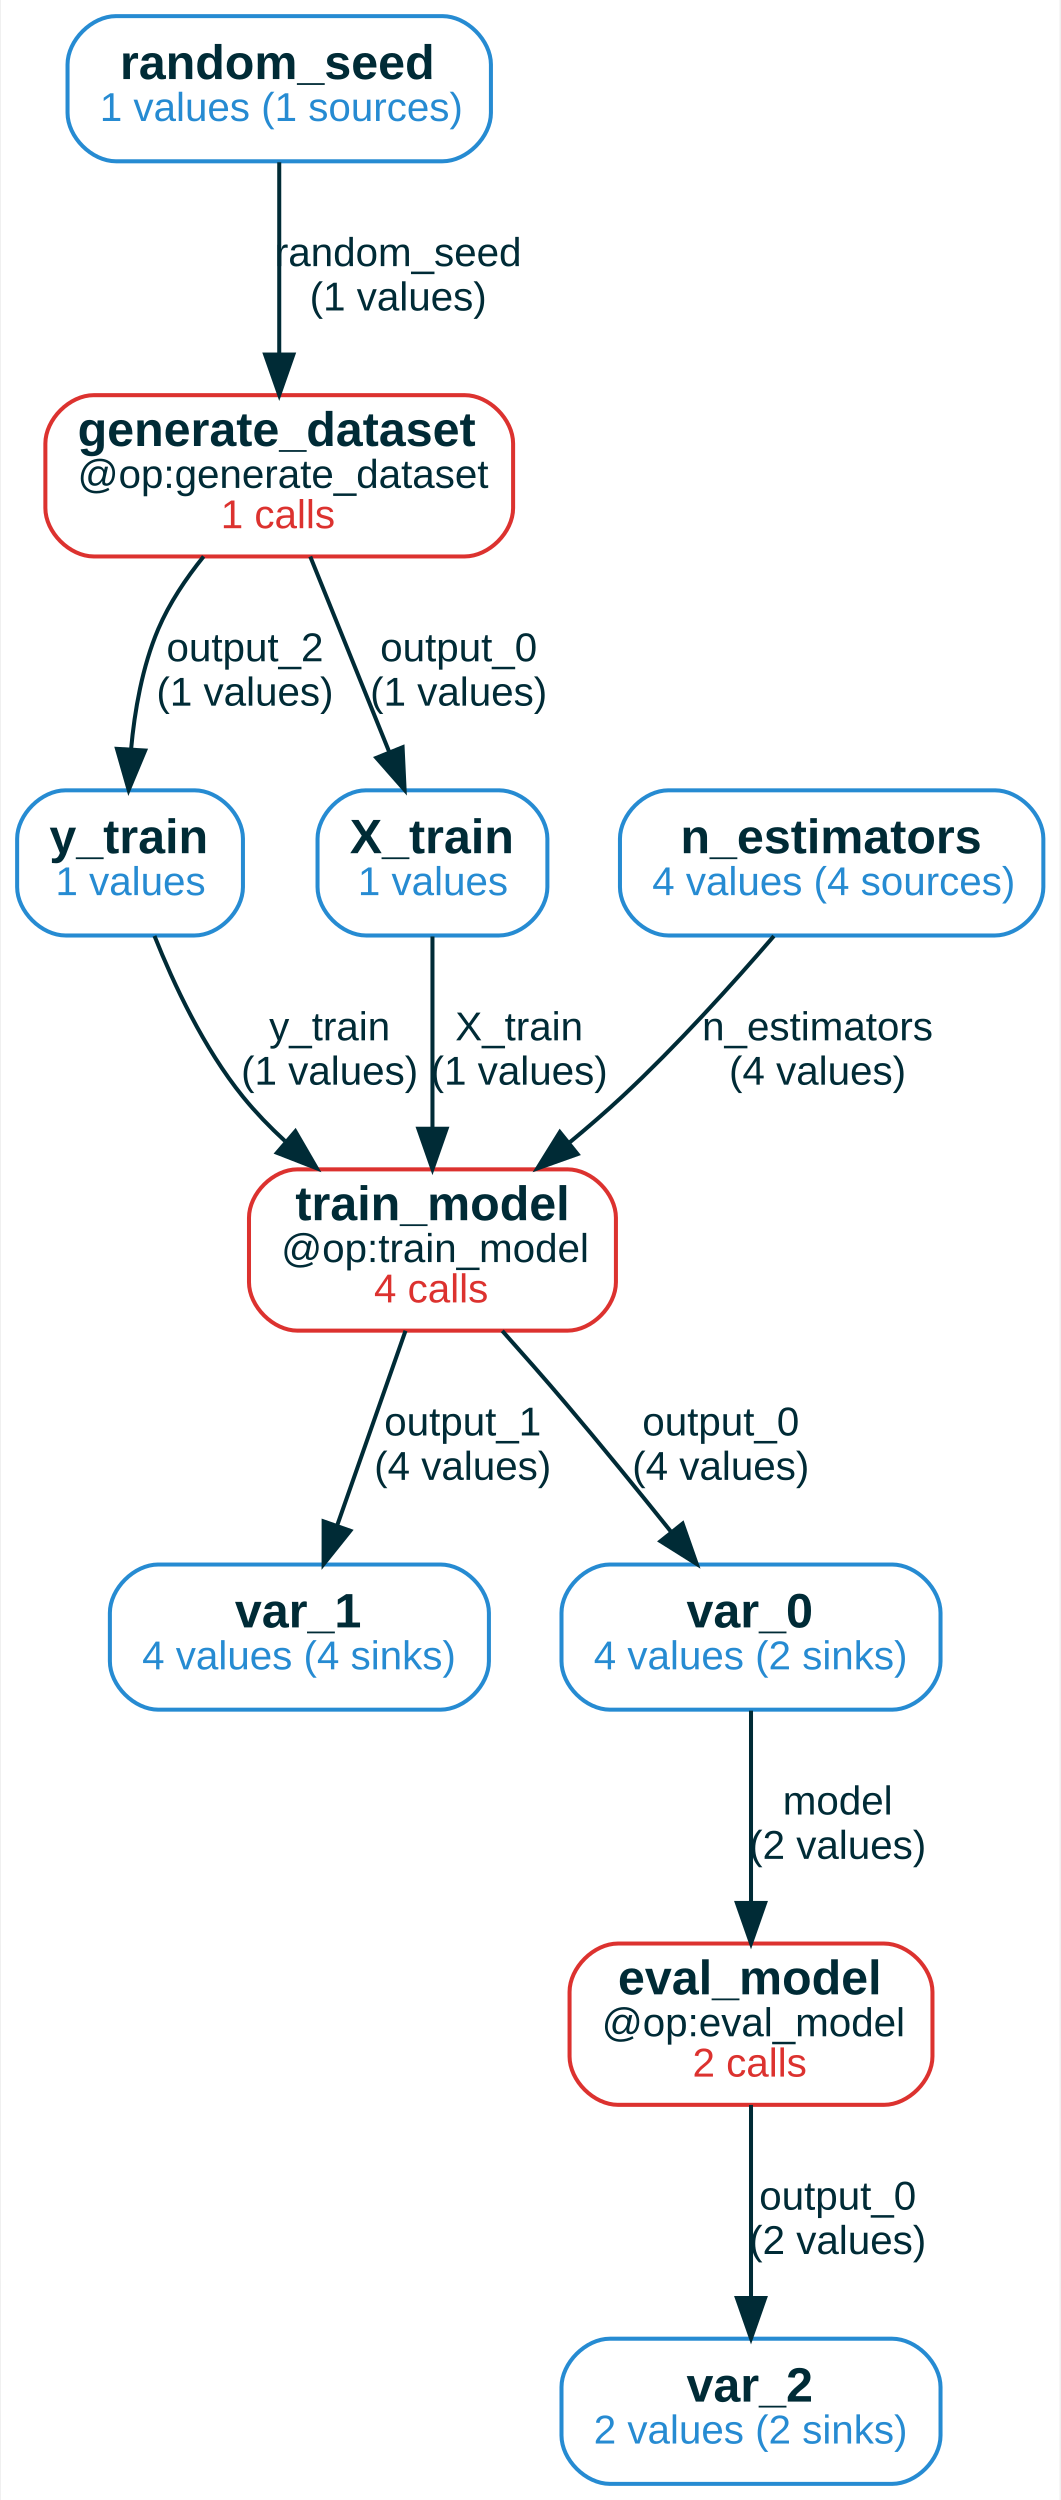
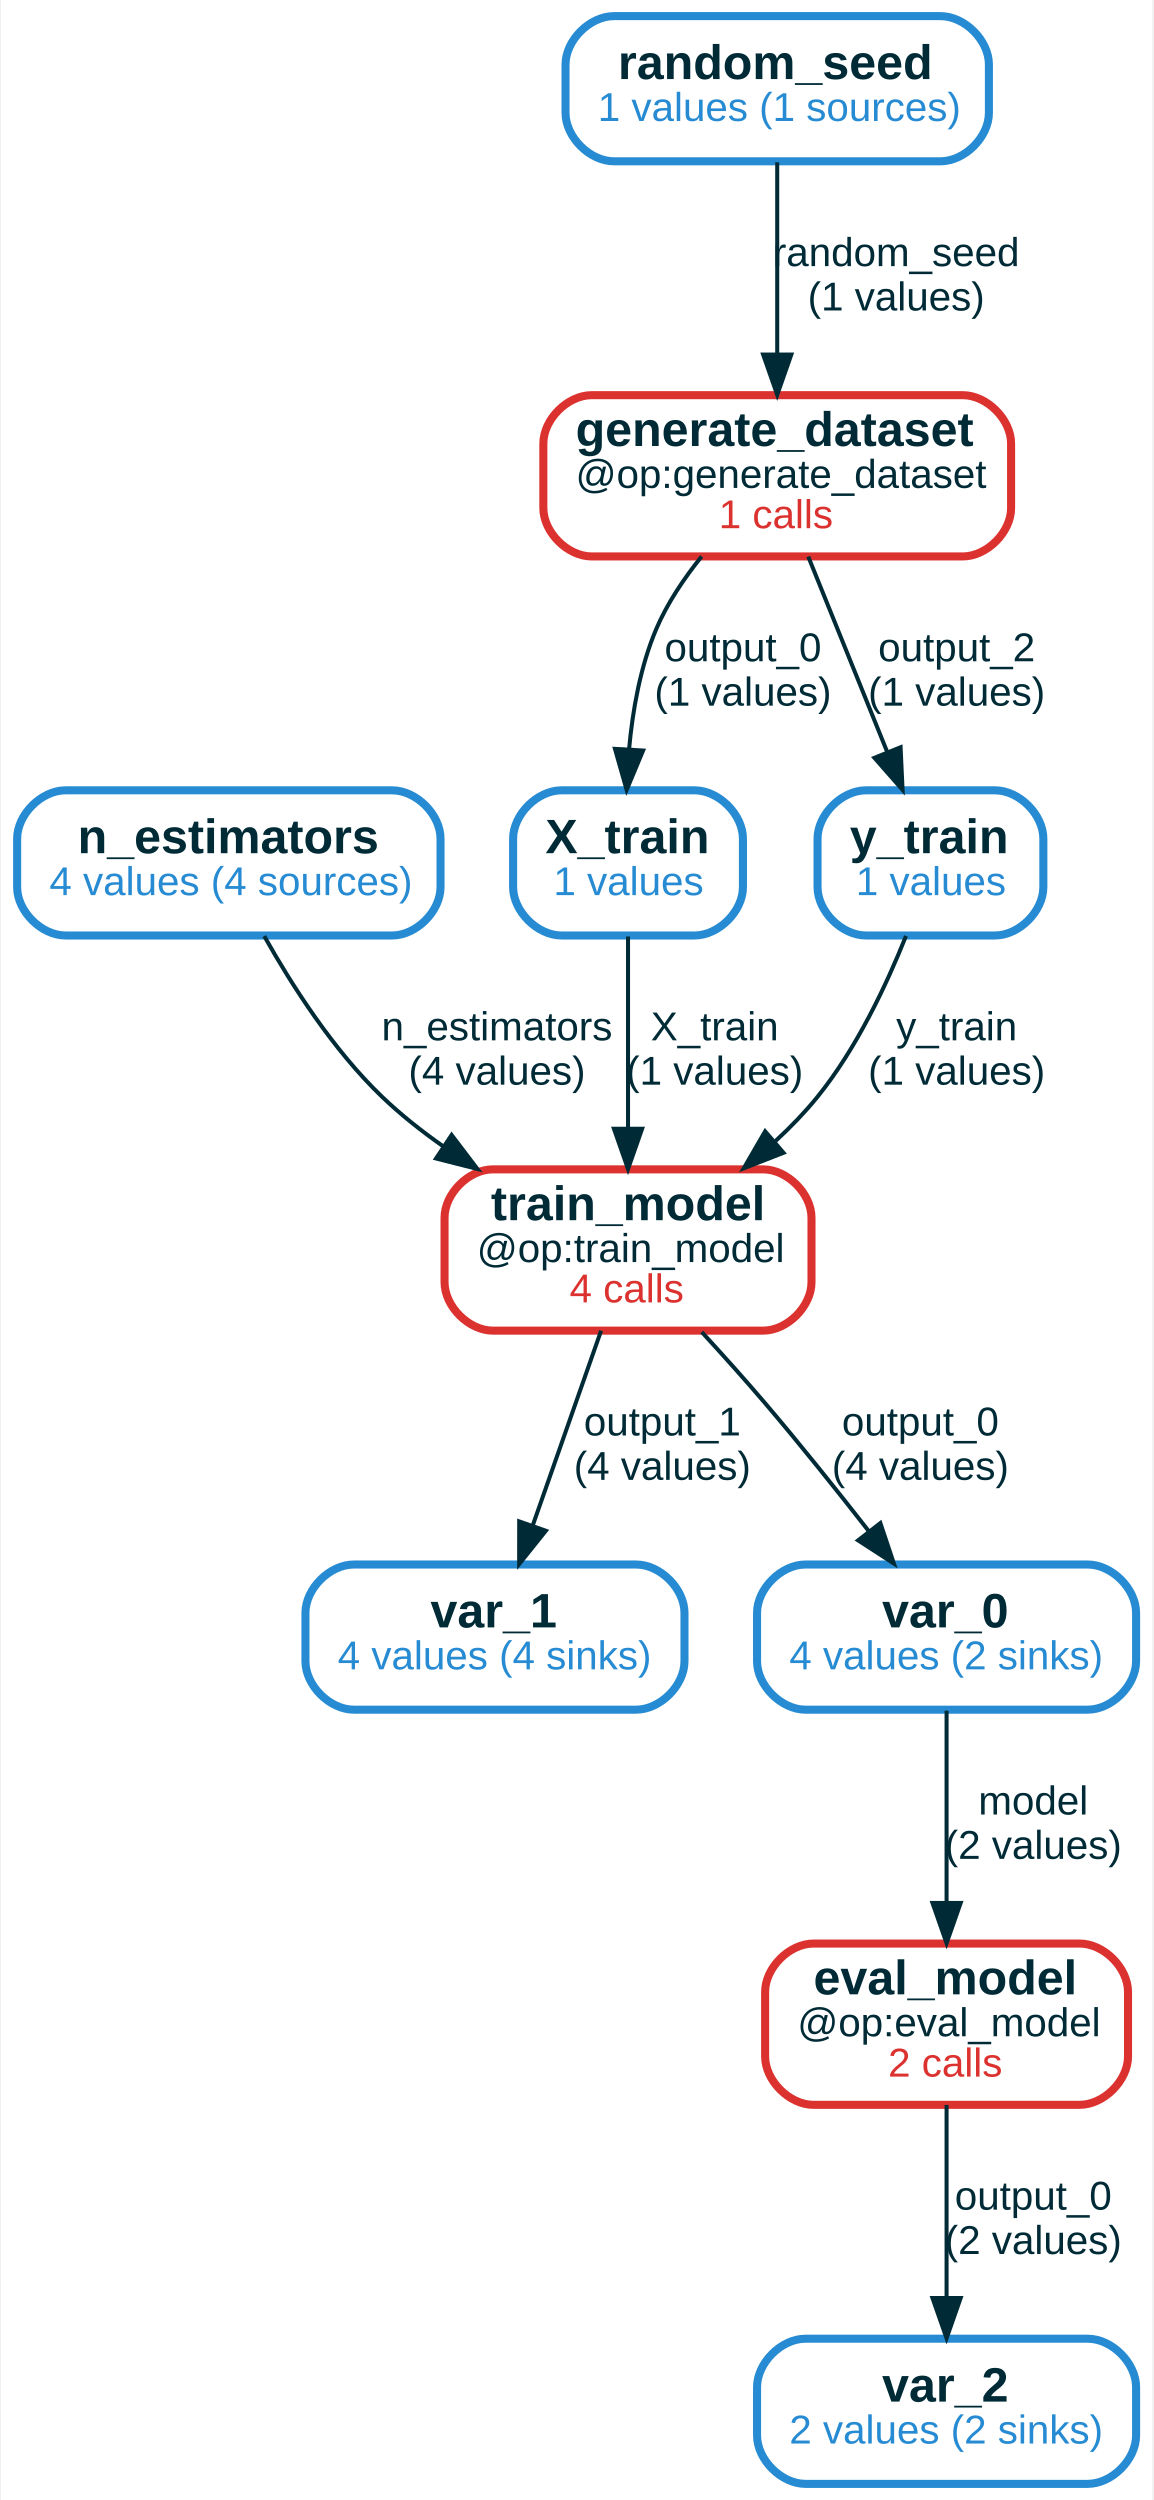
- <svg xmlns="http://www.w3.org/2000/svg" width="263pt" height="620pt" viewBox="0.00 0.00 262.50 620.00">
+ <svg xmlns="http://www.w3.org/2000/svg" width="286pt" height="620pt" viewBox="0.00 0.00 285.50 620.00">
  <g id="graph0" class="graph" transform="scale(1 1) rotate(0) translate(4 616)">
-     <polygon fill="white" stroke="transparent" points="-4,4 -4,-616 258.5,-616 258.5,4 -4,4" />
+     <polygon fill="white" stroke="transparent" points="-4,4 -4,-616 281.5,-616 281.5,4 -4,4" />
    <g id="node1" class="node">
-       <path fill="none" stroke="#268bd2" d="M105.5,-612C105.5,-612 24.5,-612 24.5,-612 18.5,-612 12.5,-606 12.5,-600 12.5,-600 12.5,-588 12.5,-588 12.5,-582 18.5,-576 24.5,-576 24.5,-576 105.5,-576 105.5,-576 111.5,-576 117.5,-582 117.5,-588 117.5,-588 117.5,-600 117.5,-600 117.5,-606 111.5,-612 105.5,-612" />
-       <text text-anchor="start" x="25.5" y="-596.4" font-family="Liberation Sans,Helvetica,Arial,sans-serif" font-weight="bold" font-size="12.00" fill="#002b36">random_seed</text>
-       <text text-anchor="start" x="20.5" y="-586" font-family="Liberation Sans,Helvetica,Arial,sans-serif" font-size="10.00" fill="#268bd2">1 values (1 sources)</text>
+       <path fill="none" stroke="#268bd2" stroke-width="2" d="M168,-420C168,-420 135,-420 135,-420 129,-420 123,-414 123,-408 123,-408 123,-396 123,-396 123,-390 129,-384 135,-384 135,-384 168,-384 168,-384 174,-384 180,-390 180,-396 180,-396 180,-408 180,-408 180,-414 174,-420 168,-420" />
+       <text text-anchor="start" x="131" y="-404.4" font-family="Liberation Sans,Helvetica,Arial,sans-serif" font-weight="bold" font-size="12.00" fill="#002b36">X_train</text>
+       <text text-anchor="start" x="133" y="-394" font-family="Liberation Sans,Helvetica,Arial,sans-serif" font-size="10.00" fill="#268bd2">1 values</text>
+     </g>
+     <g id="node9" class="node">
+       <path fill="none" stroke="#dc322f" stroke-width="2" d="M185,-326C185,-326 118,-326 118,-326 112,-326 106,-320 106,-314 106,-314 106,-298 106,-298 106,-292 112,-286 118,-286 118,-286 185,-286 185,-286 191,-286 197,-292 197,-298 197,-298 197,-314 197,-314 197,-320 191,-326 185,-326" />
+       <text text-anchor="start" x="117.5" y="-313.4" font-family="Liberation Sans,Helvetica,Arial,sans-serif" font-weight="bold" font-size="12.00" fill="#002b36">train_model</text>
+       <text text-anchor="start" x="114" y="-303" font-family="Liberation Sans,Helvetica,Arial,sans-serif" font-size="10.00" fill="#002b36">@op:train_model</text>
+       <text text-anchor="start" x="137" y="-293" font-family="Liberation Sans,Helvetica,Arial,sans-serif" font-size="10.00" fill="#dc322f">4 calls</text>
+     </g>
+     <g id="edge3" class="edge">
+       <path fill="none" stroke="#002b36" d="M151.5,-383.76C151.5,-370.5 151.5,-351.86 151.5,-336.27" />
+       <polygon fill="#002b36" stroke="#002b36" points="155,-336.07 151.5,-326.07 148,-336.07 155,-336.07" />
+       <text text-anchor="middle" x="173" y="-358" font-family="Liberation Sans,Helvetica,Arial,sans-serif" font-size="10.00" fill="#002b36">X_train</text>
+       <text text-anchor="middle" x="173" y="-347" font-family="Liberation Sans,Helvetica,Arial,sans-serif" font-size="10.00" fill="#002b36">(1 values)</text>
+     </g>
+     <g id="node2" class="node">
+       <path fill="none" stroke="#268bd2" stroke-width="2" d="M265.5,-36C265.5,-36 195.5,-36 195.5,-36 189.5,-36 183.5,-30 183.5,-24 183.5,-24 183.5,-12 183.5,-12 183.5,-6 189.5,0 195.5,0 195.5,0 265.5,0 265.5,0 271.5,0 277.5,-6 277.5,-12 277.5,-12 277.5,-24 277.5,-24 277.5,-30 271.5,-36 265.5,-36" />
+       <text text-anchor="start" x="214.5" y="-20.4" font-family="Liberation Sans,Helvetica,Arial,sans-serif" font-weight="bold" font-size="12.00" fill="#002b36">var_2</text>
+       <text text-anchor="start" x="191.5" y="-10" font-family="Liberation Sans,Helvetica,Arial,sans-serif" font-size="10.00" fill="#268bd2">2 values (2 sinks)</text>
+     </g>
+     <g id="node3" class="node">
+       <path fill="none" stroke="#268bd2" stroke-width="2" d="M93,-420C93,-420 12,-420 12,-420 6,-420 0,-414 0,-408 0,-408 0,-396 0,-396 0,-390 6,-384 12,-384 12,-384 93,-384 93,-384 99,-384 105,-390 105,-396 105,-396 105,-408 105,-408 105,-414 99,-420 93,-420" />
+       <text text-anchor="start" x="15" y="-404.4" font-family="Liberation Sans,Helvetica,Arial,sans-serif" font-weight="bold" font-size="12.00" fill="#002b36">n_estimators</text>
+       <text text-anchor="start" x="8" y="-394" font-family="Liberation Sans,Helvetica,Arial,sans-serif" font-size="10.00" fill="#268bd2">4 values (4 sources)</text>
+     </g>
+     <g id="edge4" class="edge">
+       <path fill="none" stroke="#002b36" d="M61.28,-383.85C68.09,-371.71 78.39,-355.6 90.5,-344 95.08,-339.61 100.26,-335.5 105.63,-331.73" />
+       <polygon fill="#002b36" stroke="#002b36" points="107.75,-334.53 114.16,-326.09 103.88,-328.69 107.75,-334.53" />
+       <text text-anchor="middle" x="119" y="-358" font-family="Liberation Sans,Helvetica,Arial,sans-serif" font-size="10.00" fill="#002b36">n_estimators</text>
+       <text text-anchor="middle" x="119" y="-347" font-family="Liberation Sans,Helvetica,Arial,sans-serif" font-size="10.00" fill="#002b36">(4 values)</text>
+     </g>
+     <g id="node4" class="node">
+       <path fill="none" stroke="#268bd2" stroke-width="2" d="M153.5,-228C153.5,-228 83.5,-228 83.5,-228 77.5,-228 71.5,-222 71.5,-216 71.5,-216 71.5,-204 71.5,-204 71.5,-198 77.5,-192 83.5,-192 83.5,-192 153.5,-192 153.5,-192 159.5,-192 165.5,-198 165.5,-204 165.5,-204 165.5,-216 165.5,-216 165.5,-222 159.5,-228 153.5,-228" />
+       <text text-anchor="start" x="102.5" y="-212.4" font-family="Liberation Sans,Helvetica,Arial,sans-serif" font-weight="bold" font-size="12.00" fill="#002b36">var_1</text>
+       <text text-anchor="start" x="79.5" y="-202" font-family="Liberation Sans,Helvetica,Arial,sans-serif" font-size="10.00" fill="#268bd2">4 values (4 sinks)</text>
+     </g>
+     <g id="node5" class="node">
+       <path fill="none" stroke="#268bd2" stroke-width="2" d="M242.5,-420C242.5,-420 210.5,-420 210.5,-420 204.5,-420 198.5,-414 198.5,-408 198.5,-408 198.5,-396 198.5,-396 198.5,-390 204.5,-384 210.5,-384 210.5,-384 242.5,-384 242.5,-384 248.5,-384 254.5,-390 254.5,-396 254.5,-396 254.5,-408 254.5,-408 254.5,-414 248.5,-420 242.5,-420" />
+       <text text-anchor="start" x="206.5" y="-404.4" font-family="Liberation Sans,Helvetica,Arial,sans-serif" font-weight="bold" font-size="12.00" fill="#002b36">y_train</text>
+       <text text-anchor="start" x="208" y="-394" font-family="Liberation Sans,Helvetica,Arial,sans-serif" font-size="10.00" fill="#268bd2">1 values</text>
+     </g>
+     <g id="edge5" class="edge">
+       <path fill="none" stroke="#002b36" d="M220.44,-383.89C215.67,-371.92 208.21,-356 198.5,-344 195.4,-340.17 191.83,-336.48 188.07,-333.02" />
+       <polygon fill="#002b36" stroke="#002b36" points="190.06,-330.11 180.19,-326.26 185.5,-335.43 190.06,-330.11" />
+       <text text-anchor="middle" x="233" y="-358" font-family="Liberation Sans,Helvetica,Arial,sans-serif" font-size="10.00" fill="#002b36">y_train</text>
+       <text text-anchor="middle" x="233" y="-347" font-family="Liberation Sans,Helvetica,Arial,sans-serif" font-size="10.00" fill="#002b36">(1 values)</text>
+     </g>
+     <g id="node6" class="node">
+       <path fill="none" stroke="#268bd2" stroke-width="2" d="M229,-612C229,-612 148,-612 148,-612 142,-612 136,-606 136,-600 136,-600 136,-588 136,-588 136,-582 142,-576 148,-576 148,-576 229,-576 229,-576 235,-576 241,-582 241,-588 241,-588 241,-600 241,-600 241,-606 235,-612 229,-612" />
+       <text text-anchor="start" x="149" y="-596.4" font-family="Liberation Sans,Helvetica,Arial,sans-serif" font-weight="bold" font-size="12.00" fill="#002b36">random_seed</text>
+       <text text-anchor="start" x="144" y="-586" font-family="Liberation Sans,Helvetica,Arial,sans-serif" font-size="10.00" fill="#268bd2">1 values (1 sources)</text>
+     </g>
+     <g id="node10" class="node">
+       <path fill="none" stroke="#dc322f" stroke-width="2" d="M234.5,-518C234.5,-518 142.5,-518 142.5,-518 136.5,-518 130.5,-512 130.5,-506 130.5,-506 130.5,-490 130.5,-490 130.5,-484 136.5,-478 142.5,-478 142.5,-478 234.5,-478 234.5,-478 240.5,-478 246.5,-484 246.5,-490 246.5,-490 246.5,-506 246.5,-506 246.5,-512 240.5,-518 234.5,-518" />
+       <text text-anchor="start" x="138.5" y="-505.4" font-family="Liberation Sans,Helvetica,Arial,sans-serif" font-weight="bold" font-size="12.00" fill="#002b36">generate_dataset</text>
+       <text text-anchor="start" x="138.5" y="-495" font-family="Liberation Sans,Helvetica,Arial,sans-serif" font-size="10.00" fill="#002b36">@op:generate_dataset</text>
+       <text text-anchor="start" x="174" y="-485" font-family="Liberation Sans,Helvetica,Arial,sans-serif" font-size="10.00" fill="#dc322f">1 calls</text>
+     </g>
+     <g id="edge9" class="edge">
+       <path fill="none" stroke="#002b36" d="M188.5,-575.76C188.5,-562.5 188.5,-543.86 188.5,-528.27" />
+       <polygon fill="#002b36" stroke="#002b36" points="192,-528.07 188.5,-518.07 185,-528.07 192,-528.07" />
+       <text text-anchor="middle" x="218" y="-550" font-family="Liberation Sans,Helvetica,Arial,sans-serif" font-size="10.00" fill="#002b36">random_seed</text>
+       <text text-anchor="middle" x="218" y="-539" font-family="Liberation Sans,Helvetica,Arial,sans-serif" font-size="10.00" fill="#002b36">(1 values)</text>
+     </g>
+     <g id="node7" class="node">
+       <path fill="none" stroke="#268bd2" stroke-width="2" d="M265.5,-228C265.5,-228 195.5,-228 195.5,-228 189.5,-228 183.5,-222 183.5,-216 183.5,-216 183.5,-204 183.5,-204 183.5,-198 189.5,-192 195.5,-192 195.5,-192 265.5,-192 265.5,-192 271.5,-192 277.5,-198 277.5,-204 277.5,-204 277.5,-216 277.5,-216 277.5,-222 271.5,-228 265.5,-228" />
+       <text text-anchor="start" x="214.5" y="-212.4" font-family="Liberation Sans,Helvetica,Arial,sans-serif" font-weight="bold" font-size="12.00" fill="#002b36">var_0</text>
+       <text text-anchor="start" x="191.5" y="-202" font-family="Liberation Sans,Helvetica,Arial,sans-serif" font-size="10.00" fill="#268bd2">4 values (2 sinks)</text>
    </g>
    <g id="node8" class="node">
-       <path fill="none" stroke="#dc322f" d="M111,-518C111,-518 19,-518 19,-518 13,-518 7,-512 7,-506 7,-506 7,-490 7,-490 7,-484 13,-478 19,-478 19,-478 111,-478 111,-478 117,-478 123,-484 123,-490 123,-490 123,-506 123,-506 123,-512 117,-518 111,-518" />
-       <text text-anchor="start" x="15" y="-505.4" font-family="Liberation Sans,Helvetica,Arial,sans-serif" font-weight="bold" font-size="12.00" fill="#002b36">generate_dataset</text>
-       <text text-anchor="start" x="15" y="-495" font-family="Liberation Sans,Helvetica,Arial,sans-serif" font-size="10.00" fill="#002b36">@op:generate_dataset</text>
-       <text text-anchor="start" x="50.5" y="-485" font-family="Liberation Sans,Helvetica,Arial,sans-serif" font-size="10.00" fill="#dc322f">1 calls</text>
-     </g>
-     <g id="edge9" class="edge">
-       <path fill="none" stroke="#002b36" d="M65,-575.76C65,-562.5 65,-543.86 65,-528.27" />
-       <polygon fill="#002b36" stroke="#002b36" points="68.5,-528.07 65,-518.07 61.5,-528.07 68.5,-528.07" />
-       <text text-anchor="middle" x="94.5" y="-550" font-family="Liberation Sans,Helvetica,Arial,sans-serif" font-size="10.00" fill="#002b36">random_seed</text>
-       <text text-anchor="middle" x="94.5" y="-539" font-family="Liberation Sans,Helvetica,Arial,sans-serif" font-size="10.00" fill="#002b36">(1 values)</text>
-     </g>
-     <g id="node2" class="node">
-       <path fill="none" stroke="#268bd2" d="M105,-228C105,-228 35,-228 35,-228 29,-228 23,-222 23,-216 23,-216 23,-204 23,-204 23,-198 29,-192 35,-192 35,-192 105,-192 105,-192 111,-192 117,-198 117,-204 117,-204 117,-216 117,-216 117,-222 111,-228 105,-228" />
-       <text text-anchor="start" x="54" y="-212.4" font-family="Liberation Sans,Helvetica,Arial,sans-serif" font-weight="bold" font-size="12.00" fill="#002b36">var_1</text>
-       <text text-anchor="start" x="31" y="-202" font-family="Liberation Sans,Helvetica,Arial,sans-serif" font-size="10.00" fill="#268bd2">4 values (4 sinks)</text>
-     </g>
-     <g id="node3" class="node">
-       <path fill="none" stroke="#268bd2" d="M44,-420C44,-420 12,-420 12,-420 6,-420 0,-414 0,-408 0,-408 0,-396 0,-396 0,-390 6,-384 12,-384 12,-384 44,-384 44,-384 50,-384 56,-390 56,-396 56,-396 56,-408 56,-408 56,-414 50,-420 44,-420" />
-       <text text-anchor="start" x="8" y="-404.4" font-family="Liberation Sans,Helvetica,Arial,sans-serif" font-weight="bold" font-size="12.00" fill="#002b36">y_train</text>
-       <text text-anchor="start" x="9.5" y="-394" font-family="Liberation Sans,Helvetica,Arial,sans-serif" font-size="10.00" fill="#268bd2">1 values</text>
-     </g>
-     <g id="node10" class="node">
-       <path fill="none" stroke="#dc322f" d="M136.5,-326C136.5,-326 69.5,-326 69.5,-326 63.5,-326 57.5,-320 57.5,-314 57.5,-314 57.5,-298 57.5,-298 57.5,-292 63.5,-286 69.5,-286 69.5,-286 136.5,-286 136.5,-286 142.5,-286 148.5,-292 148.5,-298 148.5,-298 148.5,-314 148.5,-314 148.5,-320 142.5,-326 136.5,-326" />
-       <text text-anchor="start" x="69" y="-313.4" font-family="Liberation Sans,Helvetica,Arial,sans-serif" font-weight="bold" font-size="12.00" fill="#002b36">train_model</text>
-       <text text-anchor="start" x="65.5" y="-303" font-family="Liberation Sans,Helvetica,Arial,sans-serif" font-size="10.00" fill="#002b36">@op:train_model</text>
-       <text text-anchor="start" x="88.5" y="-293" font-family="Liberation Sans,Helvetica,Arial,sans-serif" font-size="10.00" fill="#dc322f">4 calls</text>
-     </g>
-     <g id="edge5" class="edge">
-       <path fill="none" stroke="#002b36" d="M34.06,-383.89C38.83,-371.92 46.29,-356 56,-344 59.1,-340.17 62.67,-336.48 66.43,-333.02" />
-       <polygon fill="#002b36" stroke="#002b36" points="69,-335.43 74.31,-326.26 64.44,-330.11 69,-335.43" />
-       <text text-anchor="middle" x="77.5" y="-358" font-family="Liberation Sans,Helvetica,Arial,sans-serif" font-size="10.00" fill="#002b36">y_train</text>
-       <text text-anchor="middle" x="77.5" y="-347" font-family="Liberation Sans,Helvetica,Arial,sans-serif" font-size="10.00" fill="#002b36">(1 values)</text>
-     </g>
-     <g id="node4" class="node">
-       <path fill="none" stroke="#268bd2" d="M119.5,-420C119.5,-420 86.5,-420 86.5,-420 80.5,-420 74.5,-414 74.5,-408 74.5,-408 74.5,-396 74.5,-396 74.5,-390 80.5,-384 86.5,-384 86.5,-384 119.5,-384 119.5,-384 125.5,-384 131.5,-390 131.5,-396 131.5,-396 131.5,-408 131.5,-408 131.5,-414 125.5,-420 119.5,-420" />
-       <text text-anchor="start" x="82.5" y="-404.4" font-family="Liberation Sans,Helvetica,Arial,sans-serif" font-weight="bold" font-size="12.00" fill="#002b36">X_train</text>
-       <text text-anchor="start" x="84.5" y="-394" font-family="Liberation Sans,Helvetica,Arial,sans-serif" font-size="10.00" fill="#268bd2">1 values</text>
-     </g>
-     <g id="edge3" class="edge">
-       <path fill="none" stroke="#002b36" d="M103,-383.76C103,-370.5 103,-351.86 103,-336.27" />
-       <polygon fill="#002b36" stroke="#002b36" points="106.5,-336.07 103,-326.07 99.5,-336.07 106.5,-336.07" />
-       <text text-anchor="middle" x="124.5" y="-358" font-family="Liberation Sans,Helvetica,Arial,sans-serif" font-size="10.00" fill="#002b36">X_train</text>
-       <text text-anchor="middle" x="124.5" y="-347" font-family="Liberation Sans,Helvetica,Arial,sans-serif" font-size="10.00" fill="#002b36">(1 values)</text>
-     </g>
-     <g id="node5" class="node">
-       <path fill="none" stroke="#268bd2" d="M217,-228C217,-228 147,-228 147,-228 141,-228 135,-222 135,-216 135,-216 135,-204 135,-204 135,-198 141,-192 147,-192 147,-192 217,-192 217,-192 223,-192 229,-198 229,-204 229,-204 229,-216 229,-216 229,-222 223,-228 217,-228" />
-       <text text-anchor="start" x="166" y="-212.4" font-family="Liberation Sans,Helvetica,Arial,sans-serif" font-weight="bold" font-size="12.00" fill="#002b36">var_0</text>
-       <text text-anchor="start" x="143" y="-202" font-family="Liberation Sans,Helvetica,Arial,sans-serif" font-size="10.00" fill="#268bd2">4 values (2 sinks)</text>
-     </g>
-     <g id="node9" class="node">
-       <path fill="none" stroke="#dc322f" d="M215,-134C215,-134 149,-134 149,-134 143,-134 137,-128 137,-122 137,-122 137,-106 137,-106 137,-100 143,-94 149,-94 149,-94 215,-94 215,-94 221,-94 227,-100 227,-106 227,-106 227,-122 227,-122 227,-128 221,-134 215,-134" />
-       <text text-anchor="start" x="149" y="-121.4" font-family="Liberation Sans,Helvetica,Arial,sans-serif" font-weight="bold" font-size="12.00" fill="#002b36">eval_model</text>
-       <text text-anchor="start" x="145" y="-111" font-family="Liberation Sans,Helvetica,Arial,sans-serif" font-size="10.00" fill="#002b36">@op:eval_model</text>
-       <text text-anchor="start" x="167.5" y="-101" font-family="Liberation Sans,Helvetica,Arial,sans-serif" font-size="10.00" fill="#dc322f">2 calls</text>
+       <path fill="none" stroke="#dc322f" stroke-width="2" d="M263.5,-134C263.5,-134 197.5,-134 197.5,-134 191.5,-134 185.5,-128 185.5,-122 185.5,-122 185.5,-106 185.5,-106 185.5,-100 191.5,-94 197.5,-94 197.5,-94 263.5,-94 263.5,-94 269.5,-94 275.5,-100 275.5,-106 275.5,-106 275.5,-122 275.5,-122 275.5,-128 269.5,-134 263.5,-134" />
+       <text text-anchor="start" x="197.5" y="-121.4" font-family="Liberation Sans,Helvetica,Arial,sans-serif" font-weight="bold" font-size="12.00" fill="#002b36">eval_model</text>
+       <text text-anchor="start" x="193.5" y="-111" font-family="Liberation Sans,Helvetica,Arial,sans-serif" font-size="10.00" fill="#002b36">@op:eval_model</text>
+       <text text-anchor="start" x="216" y="-101" font-family="Liberation Sans,Helvetica,Arial,sans-serif" font-size="10.00" fill="#dc322f">2 calls</text>
    </g>
    <g id="edge6" class="edge">
-       <path fill="none" stroke="#002b36" d="M182,-191.76C182,-178.5 182,-159.86 182,-144.27" />
-       <polygon fill="#002b36" stroke="#002b36" points="185.5,-144.07 182,-134.07 178.5,-144.07 185.5,-144.07" />
-       <text text-anchor="middle" x="203.5" y="-166" font-family="Liberation Sans,Helvetica,Arial,sans-serif" font-size="10.00" fill="#002b36">model</text>
-       <text text-anchor="middle" x="203.5" y="-155" font-family="Liberation Sans,Helvetica,Arial,sans-serif" font-size="10.00" fill="#002b36">(2 values)</text>
+       <path fill="none" stroke="#002b36" d="M230.5,-191.76C230.5,-178.5 230.5,-159.86 230.5,-144.27" />
+       <polygon fill="#002b36" stroke="#002b36" points="234,-144.07 230.5,-134.07 227,-144.07 234,-144.07" />
+       <text text-anchor="middle" x="252" y="-166" font-family="Liberation Sans,Helvetica,Arial,sans-serif" font-size="10.00" fill="#002b36">model</text>
+       <text text-anchor="middle" x="252" y="-155" font-family="Liberation Sans,Helvetica,Arial,sans-serif" font-size="10.00" fill="#002b36">(2 values)</text>
    </g>
-     <g id="node6" class="node">
-       <path fill="none" stroke="#268bd2" d="M242.5,-420C242.5,-420 161.5,-420 161.5,-420 155.5,-420 149.5,-414 149.5,-408 149.5,-408 149.5,-396 149.5,-396 149.5,-390 155.5,-384 161.5,-384 161.5,-384 242.5,-384 242.5,-384 248.5,-384 254.5,-390 254.5,-396 254.5,-396 254.5,-408 254.5,-408 254.5,-414 248.5,-420 242.5,-420" />
-       <text text-anchor="start" x="164.5" y="-404.4" font-family="Liberation Sans,Helvetica,Arial,sans-serif" font-weight="bold" font-size="12.00" fill="#002b36">n_estimators</text>
-       <text text-anchor="start" x="157.5" y="-394" font-family="Liberation Sans,Helvetica,Arial,sans-serif" font-size="10.00" fill="#268bd2">4 values (4 sources)</text>
+     <g id="edge10" class="edge">
+       <path fill="none" stroke="#002b36" d="M230.5,-93.98C230.5,-80.34 230.5,-61.75 230.5,-46.5" />
+       <polygon fill="#002b36" stroke="#002b36" points="234,-46.1 230.5,-36.1 227,-46.1 234,-46.1" />
+       <text text-anchor="middle" x="252" y="-68" font-family="Liberation Sans,Helvetica,Arial,sans-serif" font-size="10.00" fill="#002b36">output_0</text>
+       <text text-anchor="middle" x="252" y="-57" font-family="Liberation Sans,Helvetica,Arial,sans-serif" font-size="10.00" fill="#002b36">(2 values)</text>
    </g>
-     <g id="edge4" class="edge">
-       <path fill="none" stroke="#002b36" d="M187.67,-383.86C177.59,-372.17 163.54,-356.59 150,-344 145.91,-340.2 141.47,-336.36 137,-332.67" />
-       <polygon fill="#002b36" stroke="#002b36" points="138.98,-329.78 129,-326.23 134.59,-335.23 138.98,-329.78" />
-       <text text-anchor="middle" x="198.5" y="-358" font-family="Liberation Sans,Helvetica,Arial,sans-serif" font-size="10.00" fill="#002b36">n_estimators</text>
-       <text text-anchor="middle" x="198.5" y="-347" font-family="Liberation Sans,Helvetica,Arial,sans-serif" font-size="10.00" fill="#002b36">(4 values)</text>
+     <g id="edge2" class="edge">
+       <path fill="none" stroke="#002b36" d="M144.82,-285.98C139.94,-272.07 133.25,-253.03 127.84,-237.61" />
+       <polygon fill="#002b36" stroke="#002b36" points="131.12,-236.37 124.5,-228.1 124.51,-238.69 131.12,-236.37" />
+       <text text-anchor="middle" x="160" y="-260" font-family="Liberation Sans,Helvetica,Arial,sans-serif" font-size="10.00" fill="#002b36">output_1</text>
+       <text text-anchor="middle" x="160" y="-249" font-family="Liberation Sans,Helvetica,Arial,sans-serif" font-size="10.00" fill="#002b36">(4 values)</text>
    </g>
-     <g id="node7" class="node">
-       <path fill="none" stroke="#268bd2" d="M217,-36C217,-36 147,-36 147,-36 141,-36 135,-30 135,-24 135,-24 135,-12 135,-12 135,-6 141,0 147,0 147,0 217,0 217,0 223,0 229,-6 229,-12 229,-12 229,-24 229,-24 229,-30 223,-36 217,-36" />
-       <text text-anchor="start" x="166" y="-20.4" font-family="Liberation Sans,Helvetica,Arial,sans-serif" font-weight="bold" font-size="12.00" fill="#002b36">var_2</text>
-       <text text-anchor="start" x="143" y="-10" font-family="Liberation Sans,Helvetica,Arial,sans-serif" font-size="10.00" fill="#268bd2">2 values (2 sinks)</text>
+     <g id="edge1" class="edge">
+       <path fill="none" stroke="#002b36" d="M169.78,-285.66C174.95,-280.04 180.52,-273.84 185.5,-268 194.19,-257.8 203.42,-246.25 211.24,-236.23" />
+       <polygon fill="#002b36" stroke="#002b36" points="214.08,-238.28 217.44,-228.23 208.55,-233.99 214.08,-238.28" />
+       <text text-anchor="middle" x="224" y="-260" font-family="Liberation Sans,Helvetica,Arial,sans-serif" font-size="10.00" fill="#002b36">output_0</text>
+       <text text-anchor="middle" x="224" y="-249" font-family="Liberation Sans,Helvetica,Arial,sans-serif" font-size="10.00" fill="#002b36">(4 values)</text>
+     </g>
+     <g id="edge7" class="edge">
+       <path fill="none" stroke="#002b36" d="M169.75,-478C165.38,-472.57 161.22,-466.39 158.5,-460 154.55,-450.7 152.63,-439.83 151.75,-430.09" />
+       <polygon fill="#002b36" stroke="#002b36" points="155.24,-429.87 151.16,-420.1 148.26,-430.28 155.24,-429.87" />
+       <text text-anchor="middle" x="180" y="-452" font-family="Liberation Sans,Helvetica,Arial,sans-serif" font-size="10.00" fill="#002b36">output_0</text>
+       <text text-anchor="middle" x="180" y="-441" font-family="Liberation Sans,Helvetica,Arial,sans-serif" font-size="10.00" fill="#002b36">(1 values)</text>
    </g>
    <g id="edge8" class="edge">
-       <path fill="none" stroke="#002b36" d="M46.25,-478C41.88,-472.57 37.72,-466.39 35,-460 31.05,-450.7 29.13,-439.83 28.25,-430.09" />
-       <polygon fill="#002b36" stroke="#002b36" points="31.74,-429.87 27.66,-420.1 24.76,-430.28 31.74,-429.87" />
-       <text text-anchor="middle" x="56.5" y="-452" font-family="Liberation Sans,Helvetica,Arial,sans-serif" font-size="10.00" fill="#002b36">output_2</text>
-       <text text-anchor="middle" x="56.5" y="-441" font-family="Liberation Sans,Helvetica,Arial,sans-serif" font-size="10.00" fill="#002b36">(1 values)</text>
-     </g>
-     <g id="edge7" class="edge">
-       <path fill="none" stroke="#002b36" d="M72.69,-477.98C78.31,-464.07 86.01,-445.03 92.24,-429.61" />
-       <polygon fill="#002b36" stroke="#002b36" points="95.59,-430.68 96.09,-420.1 89.1,-428.06 95.59,-430.68" />
-       <text text-anchor="middle" x="109.5" y="-452" font-family="Liberation Sans,Helvetica,Arial,sans-serif" font-size="10.00" fill="#002b36">output_0</text>
-       <text text-anchor="middle" x="109.5" y="-441" font-family="Liberation Sans,Helvetica,Arial,sans-serif" font-size="10.00" fill="#002b36">(1 values)</text>
-     </g>
-     <g id="edge10" class="edge">
-       <path fill="none" stroke="#002b36" d="M182,-93.98C182,-80.34 182,-61.75 182,-46.5" />
-       <polygon fill="#002b36" stroke="#002b36" points="185.5,-46.1 182,-36.1 178.5,-46.1 185.5,-46.1" />
-       <text text-anchor="middle" x="203.5" y="-68" font-family="Liberation Sans,Helvetica,Arial,sans-serif" font-size="10.00" fill="#002b36">output_0</text>
-       <text text-anchor="middle" x="203.5" y="-57" font-family="Liberation Sans,Helvetica,Arial,sans-serif" font-size="10.00" fill="#002b36">(2 values)</text>
-     </g>
-     <g id="edge2" class="edge">
-       <path fill="none" stroke="#002b36" d="M96.32,-285.98C91.44,-272.07 84.75,-253.03 79.34,-237.61" />
-       <polygon fill="#002b36" stroke="#002b36" points="82.62,-236.37 76,-228.1 76.01,-238.69 82.62,-236.37" />
-       <text text-anchor="middle" x="110.5" y="-260" font-family="Liberation Sans,Helvetica,Arial,sans-serif" font-size="10.00" fill="#002b36">output_1</text>
-       <text text-anchor="middle" x="110.5" y="-249" font-family="Liberation Sans,Helvetica,Arial,sans-serif" font-size="10.00" fill="#002b36">(4 values)</text>
-     </g>
-     <g id="edge1" class="edge">
-       <path fill="none" stroke="#002b36" d="M120.31,-285.95C125.42,-280.23 130.99,-273.91 136,-268 144.74,-257.7 154.15,-246.13 162.17,-236.12" />
-       <polygon fill="#002b36" stroke="#002b36" points="165.03,-238.14 168.53,-228.14 159.56,-233.78 165.03,-238.14" />
-       <text text-anchor="middle" x="174.5" y="-260" font-family="Liberation Sans,Helvetica,Arial,sans-serif" font-size="10.00" fill="#002b36">output_0</text>
-       <text text-anchor="middle" x="174.5" y="-249" font-family="Liberation Sans,Helvetica,Arial,sans-serif" font-size="10.00" fill="#002b36">(4 values)</text>
+       <path fill="none" stroke="#002b36" d="M196.19,-477.98C201.81,-464.07 209.51,-445.03 215.74,-429.61" />
+       <polygon fill="#002b36" stroke="#002b36" points="219.09,-430.68 219.59,-420.1 212.6,-428.06 219.09,-430.68" />
+       <text text-anchor="middle" x="233" y="-452" font-family="Liberation Sans,Helvetica,Arial,sans-serif" font-size="10.00" fill="#002b36">output_2</text>
+       <text text-anchor="middle" x="233" y="-441" font-family="Liberation Sans,Helvetica,Arial,sans-serif" font-size="10.00" fill="#002b36">(1 values)</text>
    </g>
  </g>
</svg>
